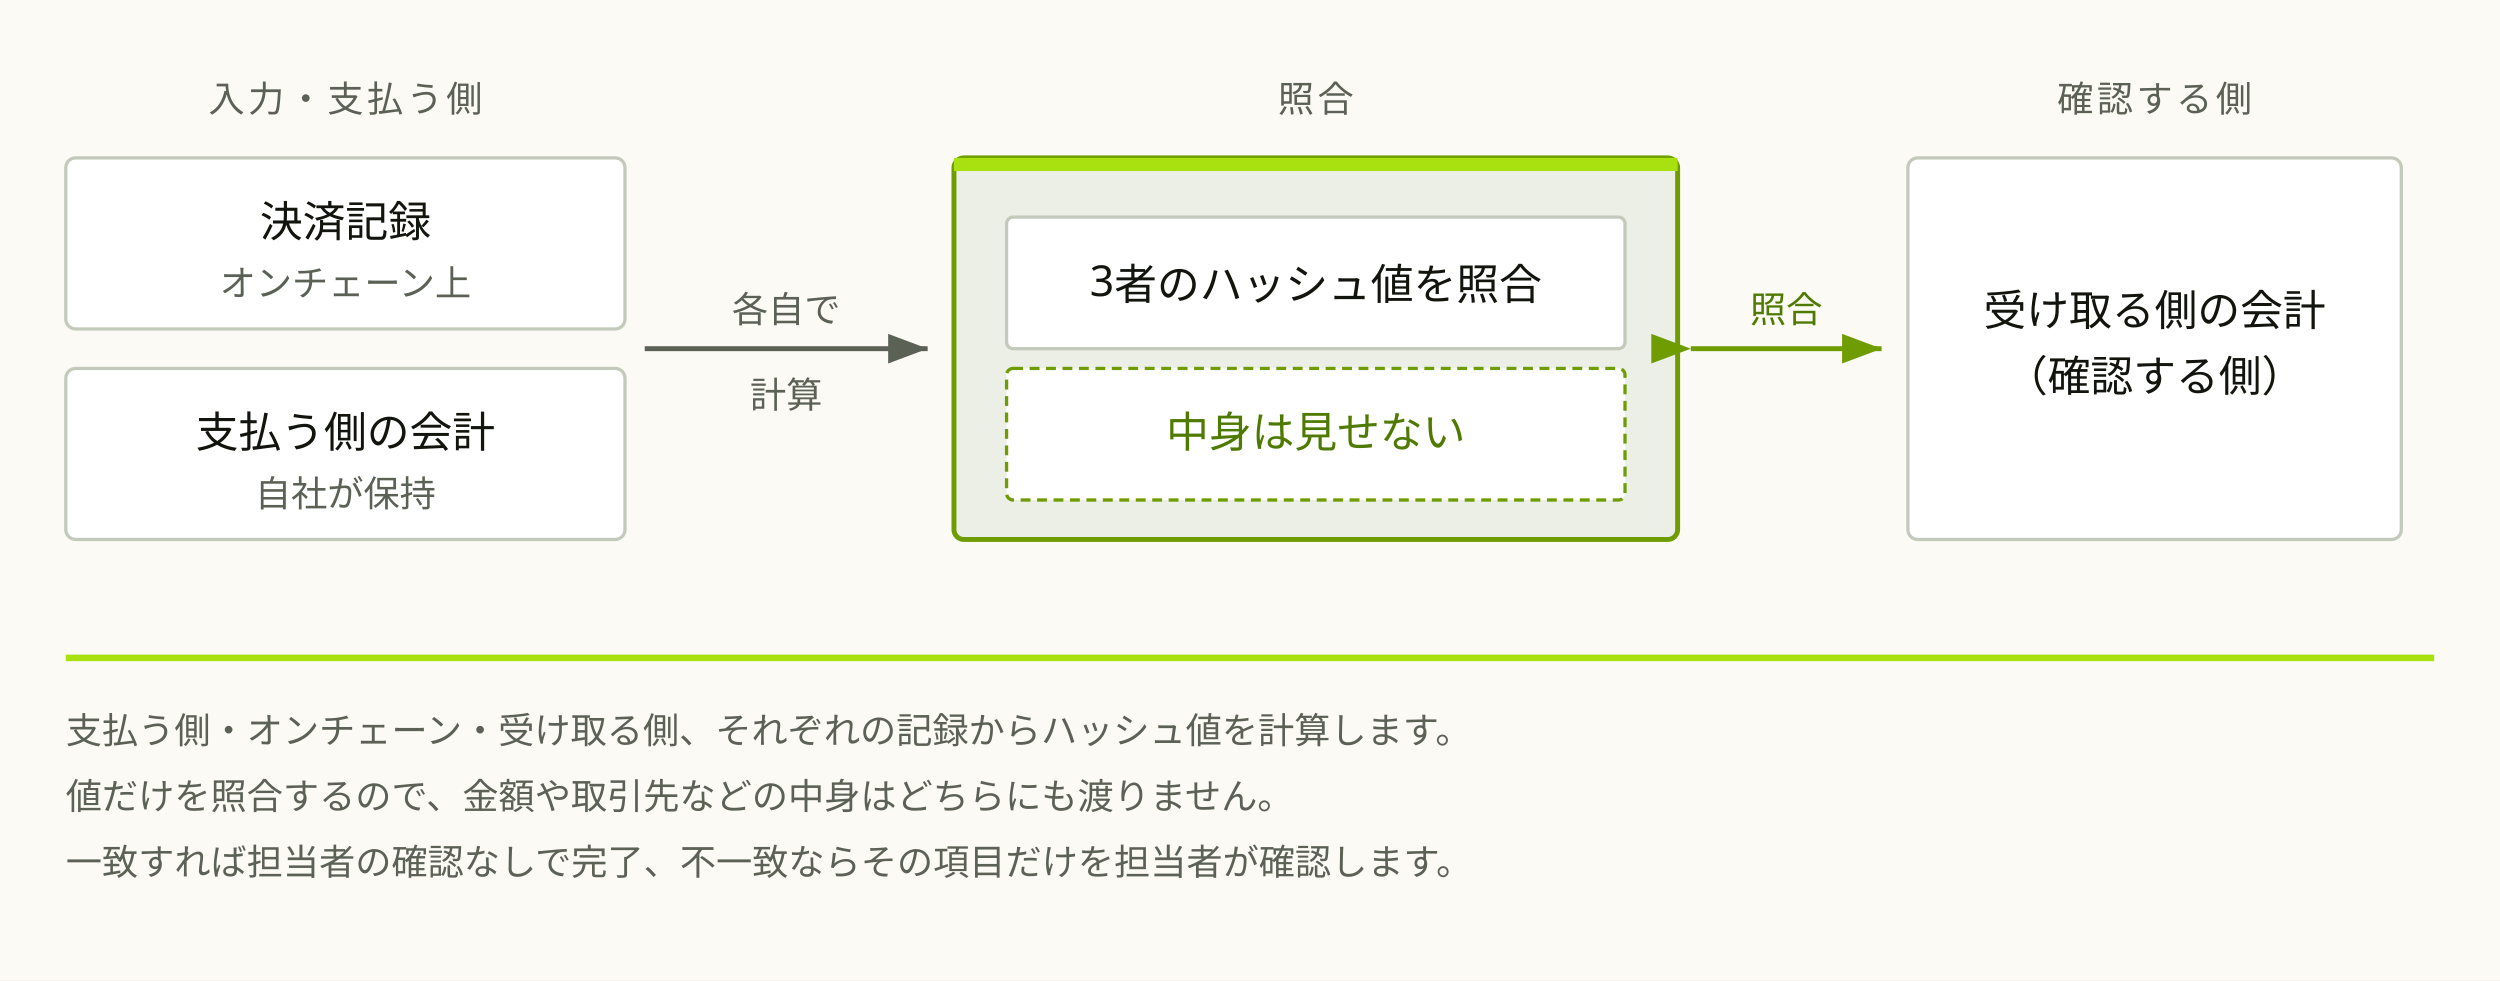
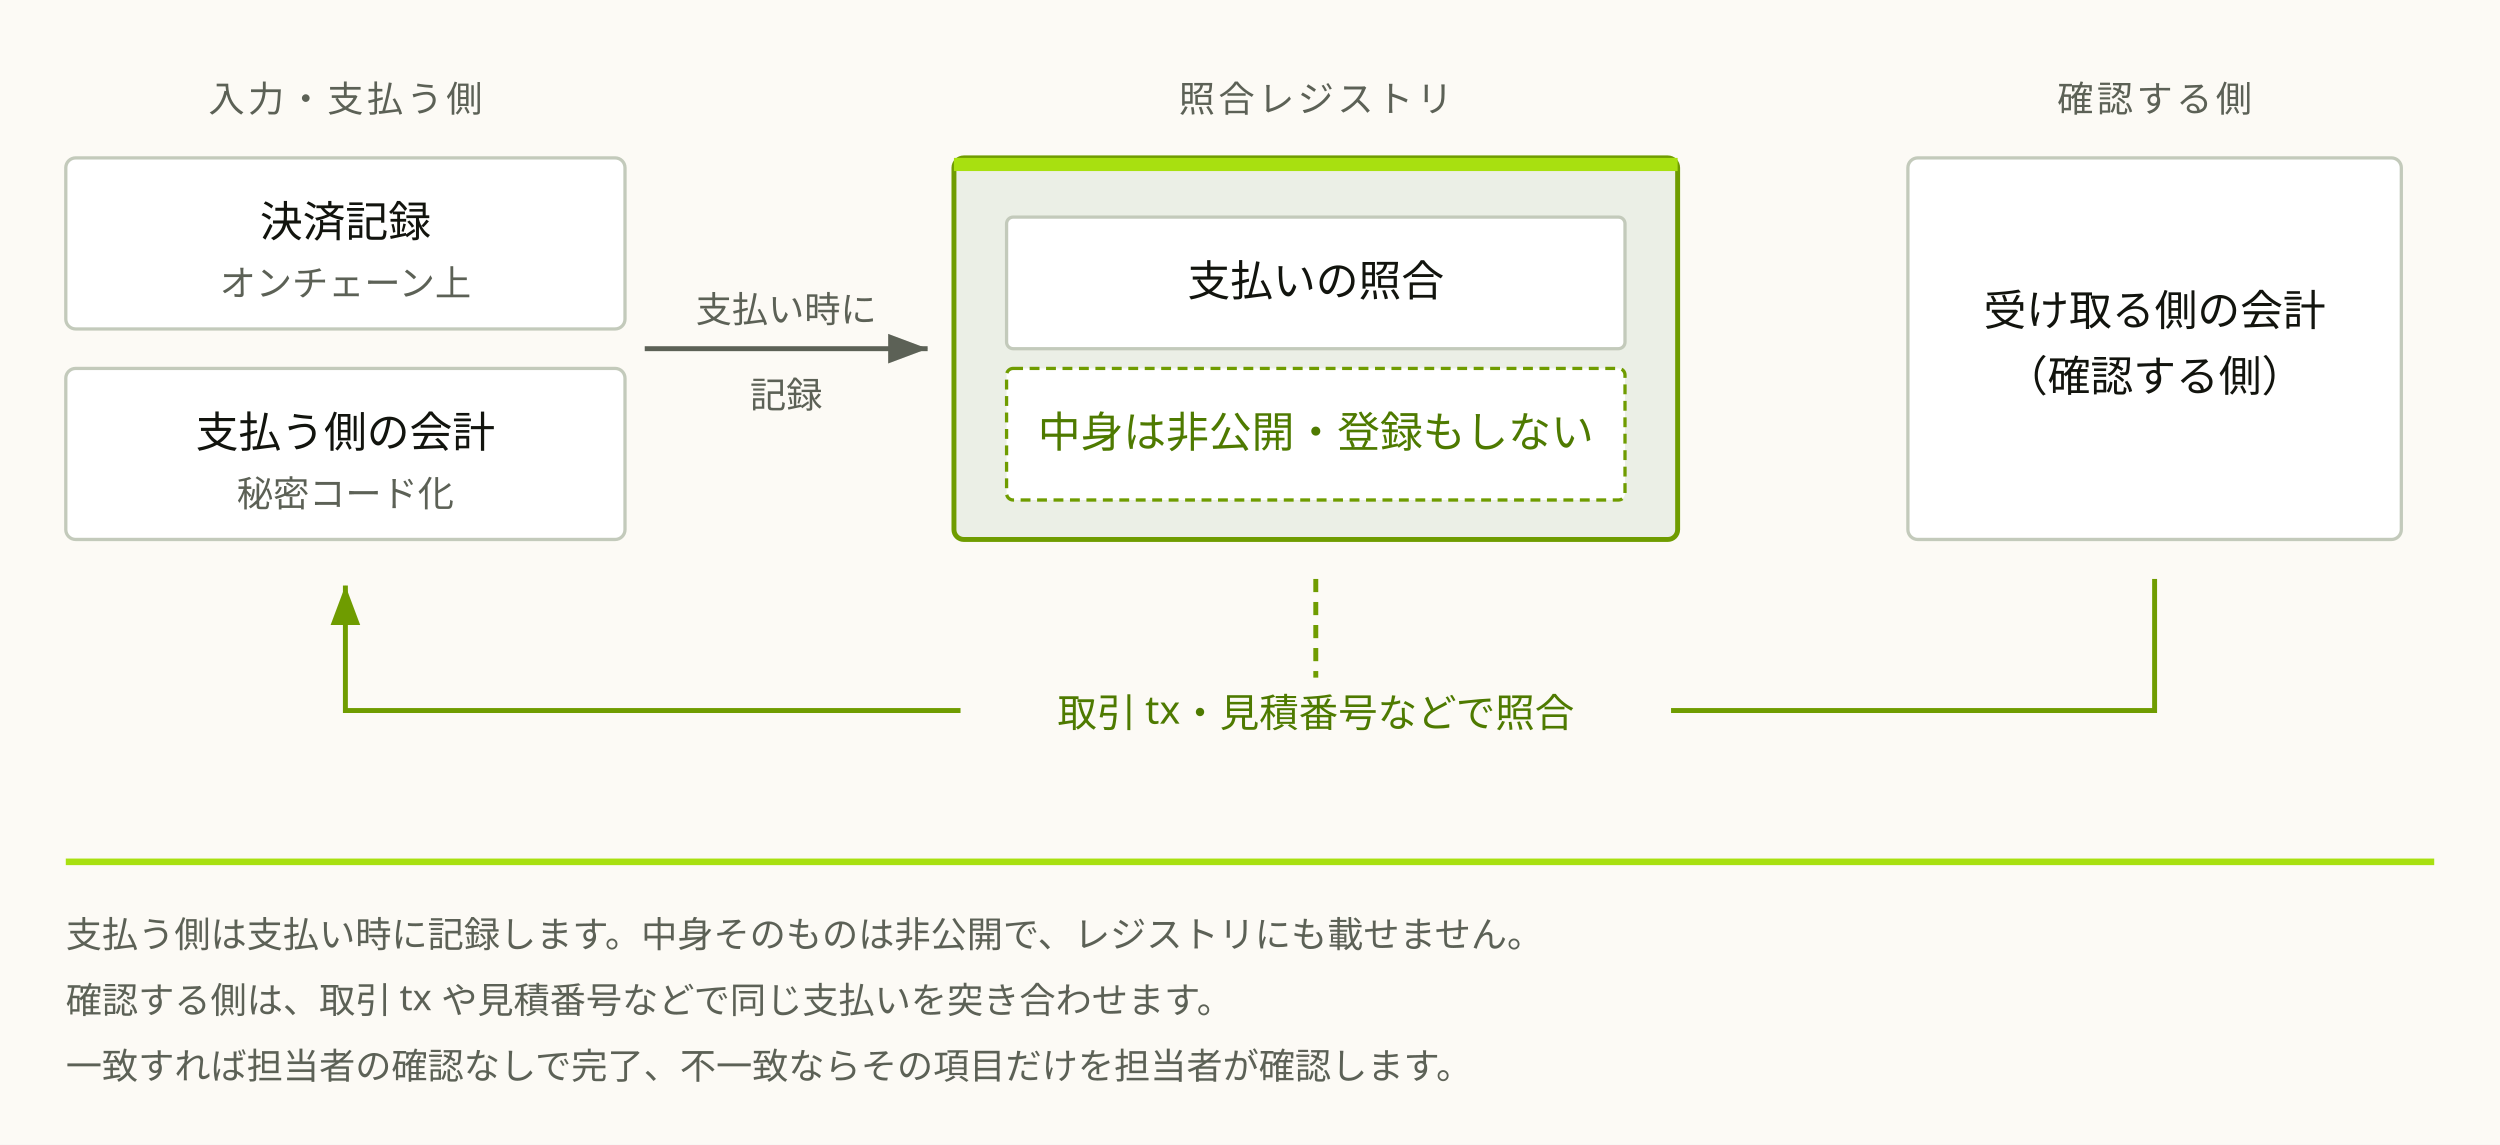
- <svg xmlns="http://www.w3.org/2000/svg" viewBox="0 0 760 298" width="760" height="298" role="img" aria-labelledby="fig1title fig1desc">
+ <svg xmlns="http://www.w3.org/2000/svg" viewBox="0 0 760 348" width="760" height="348" role="img" aria-labelledby="fig1title fig1desc">
  <defs>
    <style>
.t{font-family:"Space Grotesk","Noto Sans JP","Hiragino Sans","Yu Gothic",sans-serif}
.lbl{font-family:"Space Grotesk","Noto Sans JP","Hiragino Sans",sans-serif;font-size:11px;letter-spacing:1.05px;fill:#5c6156}
</style>
    <marker id="ah" markerWidth="9" markerHeight="9" refX="8" refY="3" orient="auto">
      <path d="M0,0 L8,3 L0,6 z" fill="#5c6156" />
    </marker>
    <marker id="ah2" markerWidth="9" markerHeight="9" refX="8" refY="3" orient="auto">
      <path d="M0,0 L8,3 L0,6 z" fill="#6f9c00" />
    </marker>
  </defs>
-   <rect x="0" y="0" width="760" height="298" fill="#fcfaf5" />
+   <rect x="0" y="0" width="760" height="348" fill="#fcfaf5" />
  <text class="lbl" x="105" y="34" text-anchor="middle">入力・支払う側</text>
  <rect x="20" y="48" width="170" height="52" rx="3" fill="#ffffff" stroke="#c3cabb" stroke-width="1" />
  <text class="t" x="105" y="72" text-anchor="middle" font-size="13" fill="#12140e">決済記録</text>
  <text class="t" x="105" y="90" text-anchor="middle" font-size="11" fill="#5c6156">オンチェーン上</text>
  <rect x="20" y="112" width="170" height="52" rx="3" fill="#ffffff" stroke="#c3cabb" stroke-width="1" />
  <text class="t" x="105" y="136" text-anchor="middle" font-size="13" fill="#12140e">支払う側の会計</text>
-   <text class="t" x="105" y="154" text-anchor="middle" font-size="11" fill="#5c6156">自社が保持</text>
-   <text class="lbl" x="400" y="34" text-anchor="middle">照合</text>
+   <text class="t" x="105" y="154" text-anchor="middle" font-size="11" fill="#5c6156">秘密コード化</text>
+   <text class="lbl" x="400" y="34" text-anchor="middle">照合レジストリ</text>
  <rect x="290" y="48" width="220" height="116" rx="3" fill="#ebefe6" stroke="#6f9c00" stroke-width="1.5" />
  <rect x="290" y="48" width="220" height="4" fill="#a8e010" />
  <rect x="306" y="66" width="188" height="40" rx="2" fill="#ffffff" stroke="#c3cabb" stroke-width="1" />
-   <text class="t" x="400" y="90" text-anchor="middle" font-size="13" fill="#12140e">3者のハッシュ値を照合</text>
+   <text class="t" x="400" y="90" text-anchor="middle" font-size="13" fill="#12140e">支払いの照合</text>
  <rect x="306" y="112" width="188" height="40" rx="2" fill="#ffffff" stroke="#6f9c00" stroke-width="1" stroke-dasharray="3 2" />
-   <text class="t" x="400" y="136" text-anchor="middle" font-size="13" fill="#4e7a00">中身は見せない</text>
+   <text class="t" x="400" y="136" text-anchor="middle" font-size="13" fill="#4e7a00">中身は非公開・登録もしない</text>
  <text class="lbl" x="655" y="34" text-anchor="middle">確認する側</text>
  <rect x="580" y="48" width="150" height="116" rx="3" fill="#ffffff" stroke="#c3cabb" stroke-width="1" />
  <text class="t" x="655" y="99" text-anchor="middle" font-size="13" fill="#12140e">受け取る側の会計</text>
  <text class="t" x="655" y="119" text-anchor="middle" font-size="13" fill="#12140e">（確認する側）</text>
  <line x1="196" y1="106" x2="282" y2="106" stroke="#5c6156" stroke-width="1.5" marker-end="url(#ah)" />
-   <text class="t" x="239" y="98" text-anchor="middle" font-size="11" fill="#5c6156">各自で</text>
-   <text class="t" x="239" y="124" text-anchor="middle" font-size="11" fill="#5c6156">計算</text>
-   <line x1="514" y1="106" x2="572" y2="106" stroke="#6f9c00" stroke-width="1.5" marker-start="url(#ah2)" marker-end="url(#ah2)" />
-   <text class="t" x="543" y="98" text-anchor="middle" font-size="11" fill="#4e7a00">照合</text>
-   <line x1="20" y1="200" x2="740" y2="200" stroke="#a8e010" stroke-width="2" />
-   <text class="t" x="20" y="226" font-size="11" fill="#5c6156">支払う側・オンチェーン・受け取る側、それぞれの記録からハッシュ値を計算します。</text>
-   <text class="t" x="20" y="246" font-size="11" fill="#5c6156">値だけを照合するので、金額や取引先などの中身はどちらにも渡りません。</text>
-   <text class="t" x="20" y="266" font-size="11" fill="#5c6156">一致すれば担当者の確認なしで完了、不一致ならその項目だけを担当者が確認します。</text>
+   <text class="t" x="239" y="98" text-anchor="middle" font-size="11" fill="#5c6156">支払い時に</text>
+   <text class="t" x="239" y="124" text-anchor="middle" font-size="11" fill="#5c6156">記録</text>
+   <path d="M655 176 L655 216 L105 216 L105 178" fill="none" stroke="#6f9c00" stroke-width="1.5" marker-end="url(#ah2)" />
+   <line x1="400" y1="176" x2="400" y2="216" stroke="#6f9c00" stroke-width="1.5" stroke-dasharray="4 3" />
+   <rect x="292" y="206" width="216" height="20" fill="#fcfaf5" />
+   <text class="t" x="400" y="221" text-anchor="middle" font-size="12" fill="#4e7a00">取引 tx・見積番号などで照合</text>
+   <line x1="20" y1="262" x2="740" y2="262" stroke="#a8e010" stroke-width="2" />
+   <text class="t" x="20" y="288" font-size="11" fill="#5c6156">支払う側は支払い時に記録します。中身そのものは非公開で、レジストリにも載せません。</text>
+   <text class="t" x="20" y="308" font-size="11" fill="#5c6156">確認する側は、取引 tx や見積番号などで同じ支払いを突き合わせます。</text>
+   <text class="t" x="20" y="328" font-size="11" fill="#5c6156">一致すれば担当者の確認なしで完了、不一致ならその項目だけを担当者が確認します。</text>
</svg>
